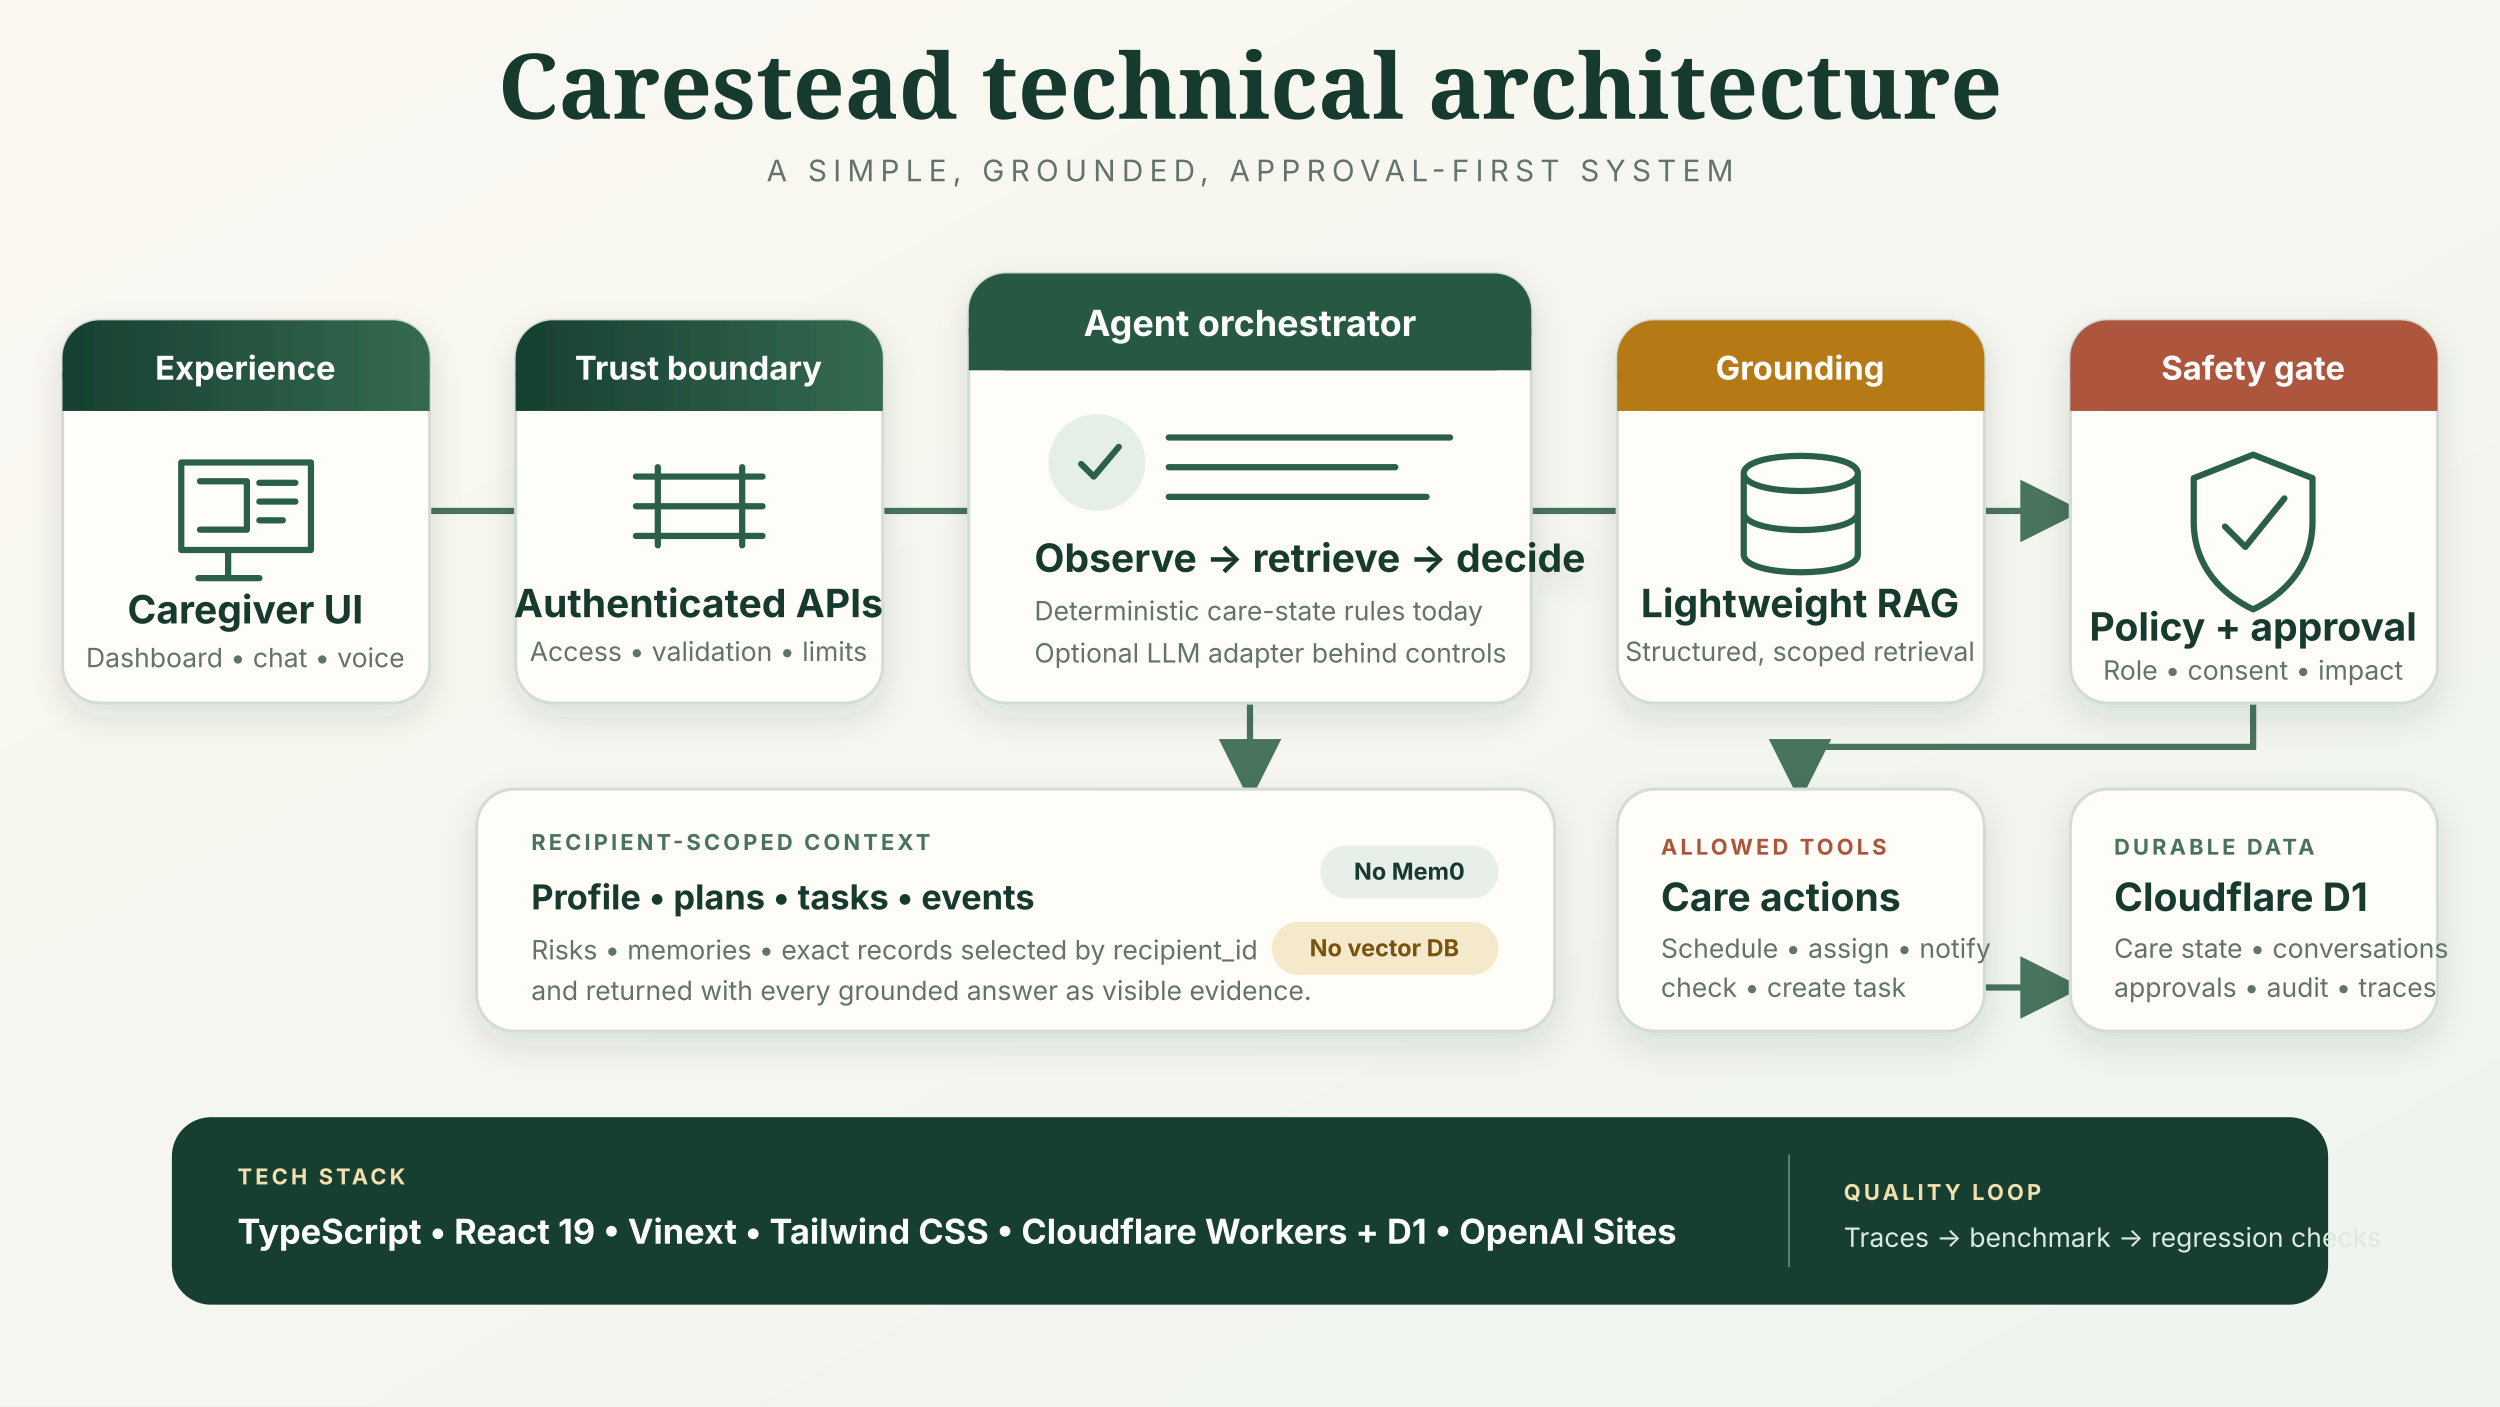
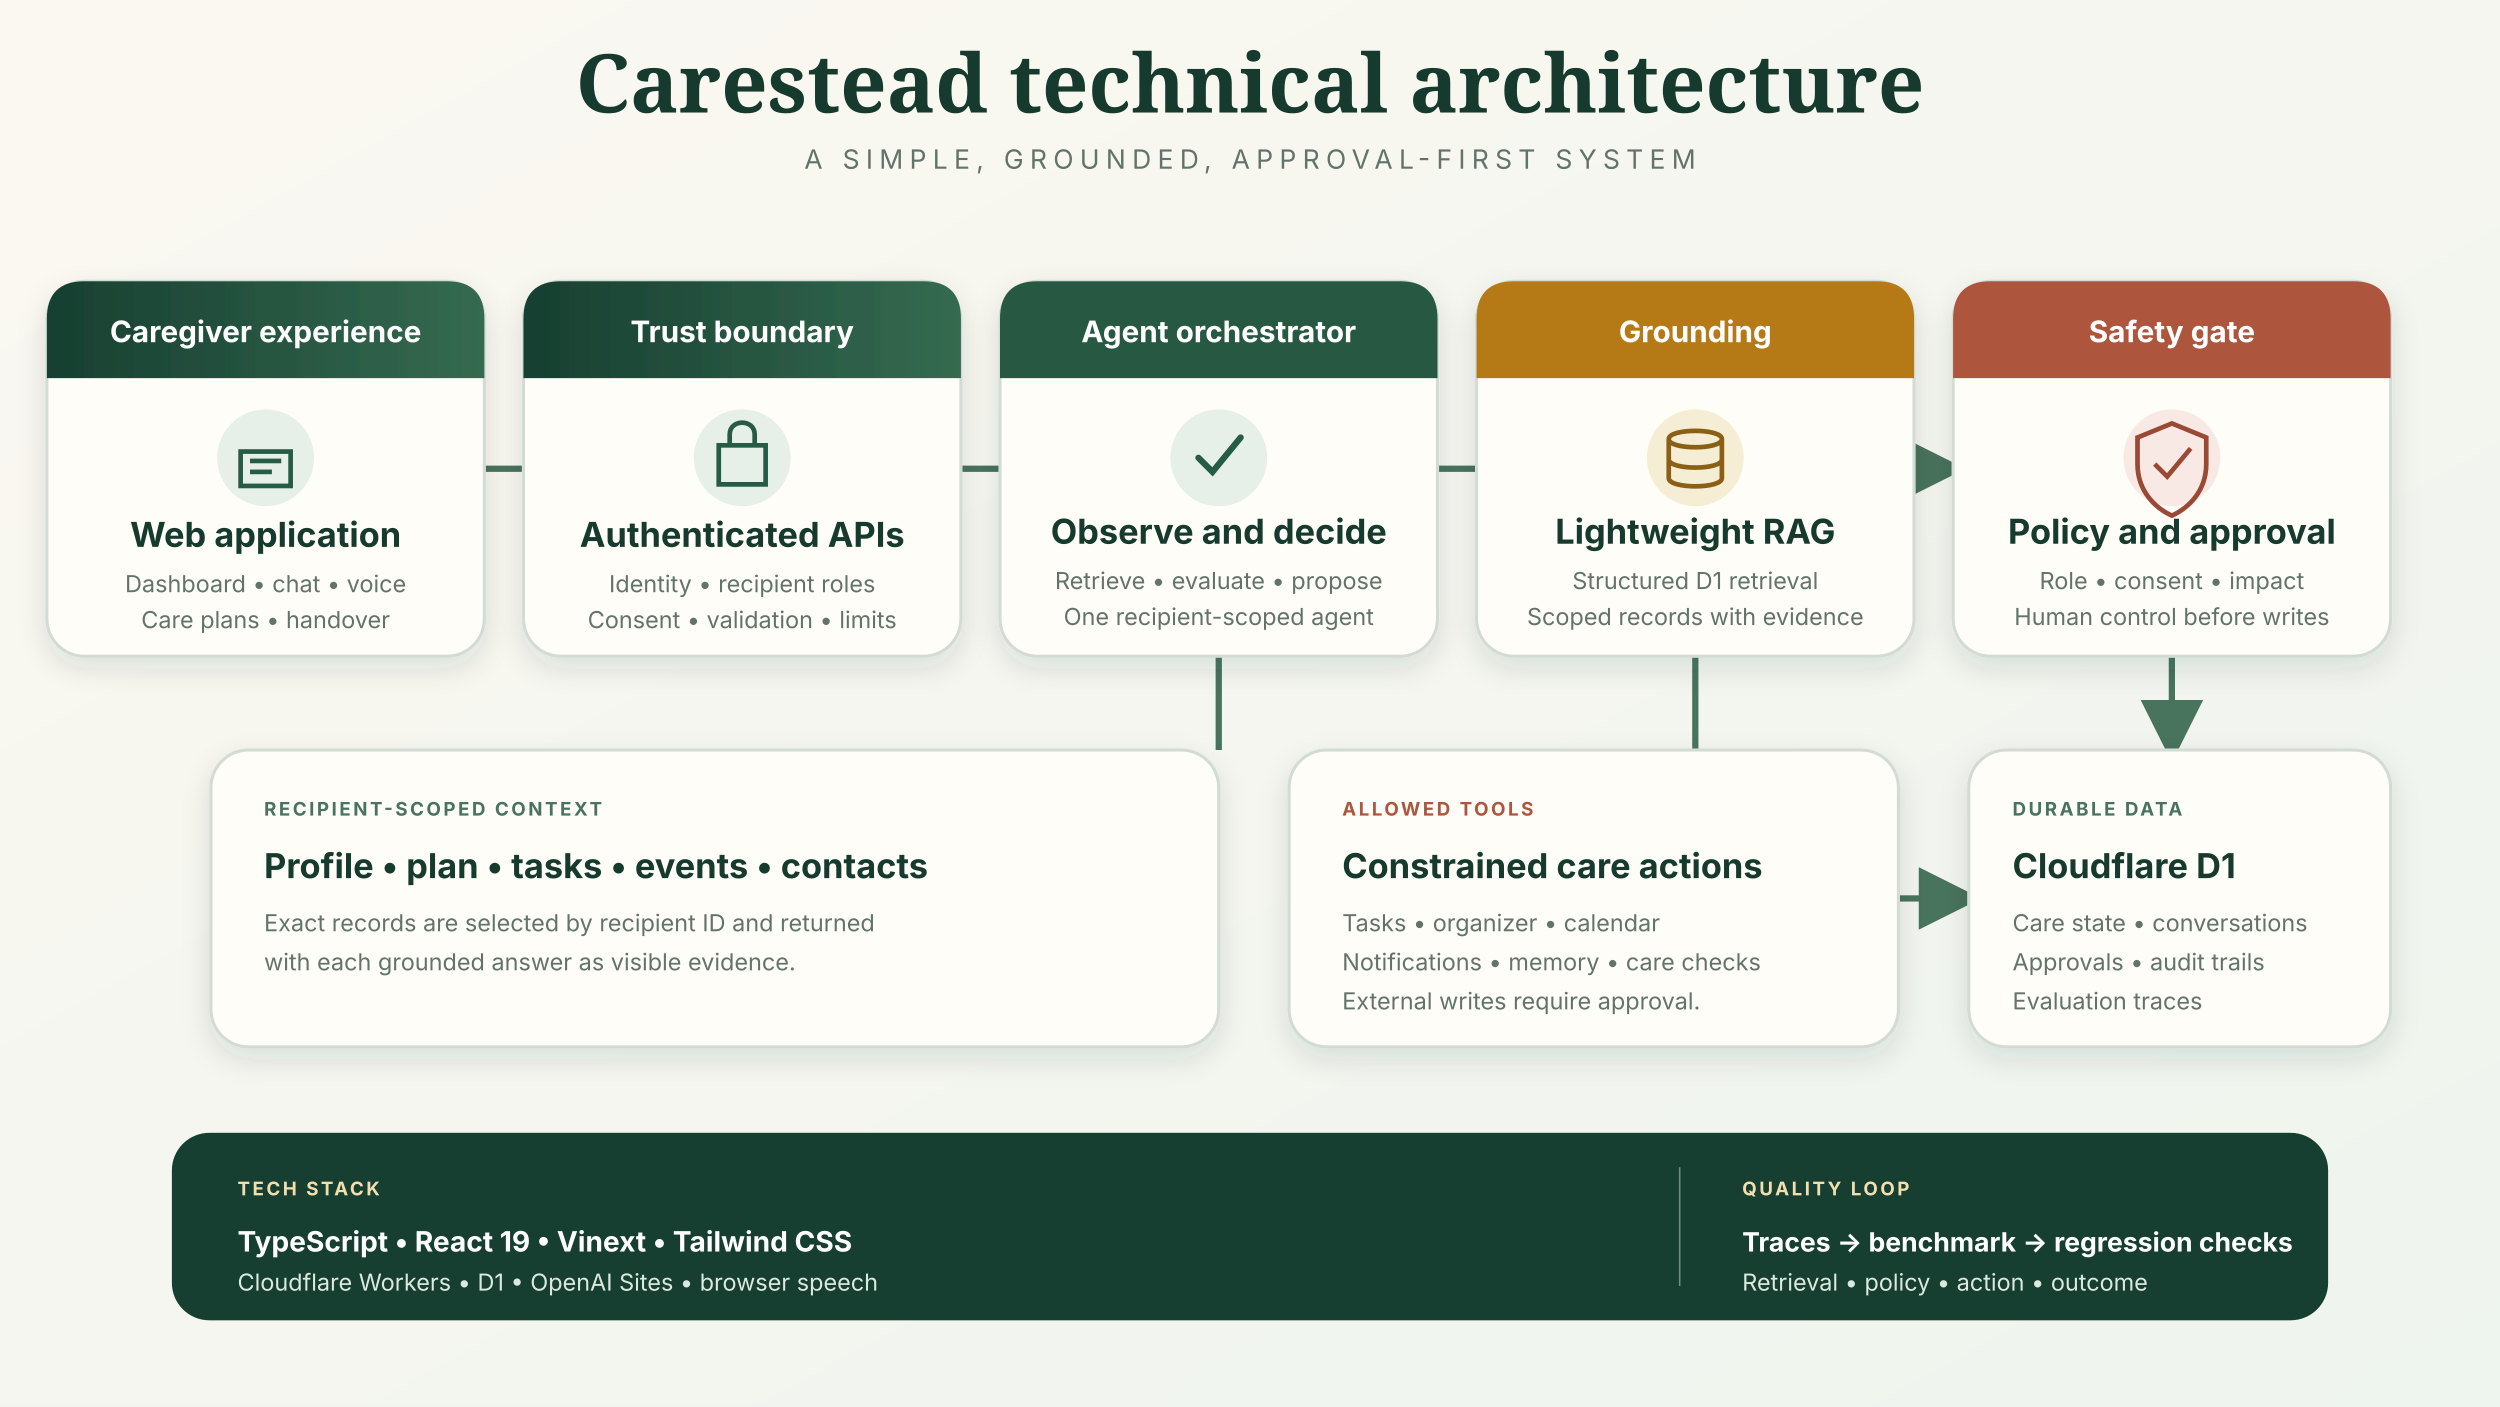
<svg xmlns="http://www.w3.org/2000/svg" width="1600" height="900" viewBox="0 0 1600 900" role="img" aria-labelledby="title desc">
  <defs>
    <linearGradient id="bg" x1="0" y1="0" x2="1" y2="1">
      <stop stop-color="#fbf8f1" />
      <stop offset="1" stop-color="#eef4ee" />
    </linearGradient>
-     <linearGradient id="top" x1="0" y1="0" x2="1" y2="0">
+     <linearGradient id="green" x1="0" y1="0" x2="1" y2="0">
      <stop stop-color="#173f31" />
      <stop offset="1" stop-color="#356a50" />
    </linearGradient>
-     <filter id="s" x="-20%" y="-20%" width="140%" height="140%">
-       <feDropShadow dx="0" dy="8" stdDeviation="10" flood-color="#173f31" flood-opacity=".12" />
+     <filter id="shadow" x="-20%" y="-20%" width="140%" height="140%">
+       <feDropShadow dx="0" dy="7" stdDeviation="9" flood-color="#173f31" flood-opacity=".12" />
    </filter>
-     <marker id="a" markerWidth="10" markerHeight="10" refX="8" refY="5" orient="auto">
+     <marker id="arrow" markerWidth="10" markerHeight="10" refX="8" refY="5" orient="auto">
      <path d="M0 0l10 5-10 5z" fill="#48735d" />
    </marker>
-     <style>.sans{font-family:Inter,Arial,sans-serif}.serif{font-family:Georgia,serif}.ink{fill:#173a2e}.muted{fill:#62736b}.box{fill:#fffdf8;stroke:#d2dcd4;stroke-width:2}.head{font:700 25px Inter,Arial,sans-serif;fill:#173a2e}.body{font:400 17px Inter,Arial,sans-serif;fill:#62736b}.small{font:700 14px Inter,Arial,sans-serif;letter-spacing:2px}.tag{font:700 15px Inter,Arial,sans-serif}.flow{fill:none;stroke:#48735d;stroke-width:4;marker-end:url(#a)}.icon{fill:none;stroke:#2b6049;stroke-width:4;stroke-linecap:round;stroke-linejoin:round}</style>
+     <style>
+       .sans{font-family:Inter,Arial,sans-serif}.serif{font-family:Georgia,serif}.ink{fill:#173a2e}.muted{fill:#62736b}
+       .box{fill:#fffdf8;stroke:#d2dcd4;stroke-width:2}.title{font:700 22px Inter,Arial,sans-serif;fill:#173a2e}.body{font:400 15px Inter,Arial,sans-serif;fill:#62736b}.eyebrow{font:700 12px Inter,Arial,sans-serif;letter-spacing:1.6px}.flow{fill:none;stroke:#48735d;stroke-width:4;marker-end:url(#arrow)}
+     </style>
  </defs>
  <rect width="1600" height="900" fill="url(#bg)" />
-   <text x="800" y="76" text-anchor="middle" class="serif ink" font-size="58" font-weight="700">Carestead technical architecture</text>
-   <text x="800" y="116" text-anchor="middle" class="sans muted" font-size="19" letter-spacing="4">A SIMPLE, GROUNDED, APPROVAL-FIRST SYSTEM</text>
-   <path class="flow" d="M275 327H330M565 327H620M980 327H1035M1270 327H1325" />
-   <path class="flow" d="M800 450V505" />
-   <path class="flow" d="M1442 450V478H1152V505" />
-   <path class="flow" d="M1270 632H1325" />
-   <g transform="translate(40 205)" filter="url(#s)">
-     <rect class="box" width="235" height="245" rx="24" />
-     <rect width="235" height="58" rx="24" fill="url(#top)" />
-     <rect y="34" width="235" height="24" fill="url(#top)" />
-     <text x="117" y="38" text-anchor="middle" class="sans" fill="#fff" font-size="21" font-weight="700">Experience</text>
-     <path class="icon" d="M76 91h83v56H76zM88 103h30v31H88M126 104h23M126 116h23M126 128h15M106 147v18M87 165h39" />
-     <text x="117" y="194" text-anchor="middle" class="head">Caregiver UI</text>
-     <text x="117" y="222" text-anchor="middle" class="body">Dashboard • chat • voice</text>
+   <text x="800" y="72" text-anchor="middle" class="serif ink" font-size="52" font-weight="700">Carestead technical architecture</text>
+   <text x="800" y="108" text-anchor="middle" class="sans muted" font-size="17" letter-spacing="4">A SIMPLE, GROUNDED, APPROVAL-FIRST SYSTEM</text>
+   <path class="flow" d="M310 300H335M615 300H640M920 300H945M1225 300H1250" />
+   <path class="flow" d="M780 420V480M1085 420V480M1390 420V480" />
+   <path class="flow" d="M1215 575H1260" />
+   <g transform="translate(30 180)" filter="url(#shadow)">
+     <rect class="box" width="280" height="240" rx="24" />
+     <path d="M0 24Q0 0 24 0H256Q280 0 280 24V62H0z" fill="url(#green)" />
+     <text x="140" y="39" text-anchor="middle" class="sans" fill="#fff" font-size="19" font-weight="700">Caregiver experience</text>
+     <circle cx="140" cy="113" r="31" fill="#e7efe9" />
+     <path d="M124 109h32v22h-32zM130 115h20M130 122h14" fill="none" stroke="#285b46" stroke-width="3" />
+     <text x="140" y="170" text-anchor="middle" class="title">Web application</text>
+     <text x="140" y="199" text-anchor="middle" class="body">Dashboard • chat • voice</text>
+     <text x="140" y="222" text-anchor="middle" class="body">Care plans • handover</text>
  </g>
-   <g transform="translate(330 205)" filter="url(#s)">
-     <rect class="box" width="235" height="245" rx="24" />
-     <rect width="235" height="58" rx="24" fill="url(#top)" />
-     <rect y="34" width="235" height="24" fill="url(#top)" />
-     <text x="117" y="38" text-anchor="middle" class="sans" fill="#fff" font-size="21" font-weight="700">Trust boundary</text>
-     <path class="icon" d="M77 100h81M77 119h81M77 138h81M91 94v50M145 94v50" />
-     <text x="117" y="190" text-anchor="middle" class="head">Authenticated APIs</text>
-     <text x="117" y="218" text-anchor="middle" class="body">Access • validation • limits</text>
+   <g transform="translate(335 180)" filter="url(#shadow)">
+     <rect class="box" width="280" height="240" rx="24" />
+     <path d="M0 24Q0 0 24 0H256Q280 0 280 24V62H0z" fill="url(#green)" />
+     <text x="140" y="39" text-anchor="middle" class="sans" fill="#fff" font-size="19" font-weight="700">Trust boundary</text>
+     <circle cx="140" cy="113" r="31" fill="#e7efe9" />
+     <path d="M125 105h30v25h-30zM132 105v-7c0-10 16-10 16 0v7" fill="none" stroke="#285b46" stroke-width="3" />
+     <text x="140" y="170" text-anchor="middle" class="title">Authenticated APIs</text>
+     <text x="140" y="199" text-anchor="middle" class="body">Identity • recipient roles</text>
+     <text x="140" y="222" text-anchor="middle" class="body">Consent • validation • limits</text>
  </g>
-   <g transform="translate(620 175)" filter="url(#s)">
-     <rect class="box" width="360" height="275" rx="24" stroke="#71947f" />
-     <rect width="360" height="62" rx="24" fill="#285943" />
-     <rect y="35" width="360" height="27" fill="#285943" />
-     <text x="180" y="40" text-anchor="middle" class="sans" fill="#fff" font-size="23" font-weight="700">Agent orchestrator</text>
-     <circle cx="82" cy="121" r="31" fill="#e5eee7" />
-     <path class="icon" d="M72 122l8 8 16-19M128 105h180M128 124h145M128 143h165" />
-     <text x="42" y="191" class="head">Observe → retrieve → decide</text>
-     <text x="42" y="222" class="body">Deterministic care-state rules today</text>
-     <text x="42" y="249" class="body">Optional LLM adapter behind controls</text>
+   <g transform="translate(640 180)" filter="url(#shadow)">
+     <rect class="box" width="280" height="240" rx="24" stroke="#71947f" />
+     <path d="M0 24Q0 0 24 0H256Q280 0 280 24V62H0z" fill="#285943" />
+     <text x="140" y="39" text-anchor="middle" class="sans" fill="#fff" font-size="19" font-weight="700">Agent orchestrator</text>
+     <circle cx="140" cy="113" r="31" fill="#e7efe9" />
+     <path d="M127 113l9 9 18-22" fill="none" stroke="#285b46" stroke-width="4" stroke-linecap="round" />
+     <text x="140" y="168" text-anchor="middle" class="title">Observe and decide</text>
+     <text x="140" y="197" text-anchor="middle" class="body">Retrieve • evaluate • propose</text>
+     <text x="140" y="220" text-anchor="middle" class="body">One recipient-scoped agent</text>
  </g>
-   <g transform="translate(1035 205)" filter="url(#s)">
-     <rect class="box" width="235" height="245" rx="24" stroke="#d7b46e" />
-     <rect width="235" height="58" rx="24" fill="#b57a17" />
-     <rect y="34" width="235" height="24" fill="#b57a17" />
-     <text x="117" y="38" text-anchor="middle" class="sans" fill="#fff" font-size="21" font-weight="700">Grounding</text>
-     <path class="icon" d="M81 98c0-15 73-15 73 0v52c0 15-73 15-73 0zm0 0c0 15 73 15 73 0m-73 25c0 15 73 15 73 0" />
-     <text x="117" y="190" text-anchor="middle" class="head">Lightweight RAG</text>
-     <text x="117" y="218" text-anchor="middle" class="body">Structured, scoped retrieval</text>
+   <g transform="translate(945 180)" filter="url(#shadow)">
+     <rect class="box" width="280" height="240" rx="24" stroke="#d7b46e" />
+     <path d="M0 24Q0 0 24 0H256Q280 0 280 24V62H0z" fill="#b57a17" />
+     <text x="140" y="39" text-anchor="middle" class="sans" fill="#fff" font-size="19" font-weight="700">Grounding</text>
+     <circle cx="140" cy="113" r="31" fill="#f6edd5" />
+     <path d="M123 101c0-7 34-7 34 0v25c0 7-34 7-34 0zm0 0c0 7 34 7 34 0m-34 13c0 7 34 7 34 0" fill="none" stroke="#8a6114" stroke-width="3" />
+     <text x="140" y="168" text-anchor="middle" class="title">Lightweight RAG</text>
+     <text x="140" y="197" text-anchor="middle" class="body">Structured D1 retrieval</text>
+     <text x="140" y="220" text-anchor="middle" class="body">Scoped records with evidence</text>
  </g>
-   <g transform="translate(1325 205)" filter="url(#s)">
-     <rect class="box" width="235" height="245" rx="24" stroke="#d7a494" />
-     <rect width="235" height="58" rx="24" fill="#ad543d" />
-     <rect y="34" width="235" height="24" fill="#ad543d" />
-     <text x="117" y="38" text-anchor="middle" class="sans" fill="#fff" font-size="21" font-weight="700">Safety gate</text>
-     <path class="icon" d="M117 86l38 15v28c0 29-19 47-38 56-19-9-38-27-38-56v-28zM99 132l13 13 25-31" />
-     <text x="117" y="205" text-anchor="middle" class="head">Policy + approval</text>
-     <text x="117" y="230" text-anchor="middle" class="body">Role • consent • impact</text>
+   <g transform="translate(1250 180)" filter="url(#shadow)">
+     <rect class="box" width="280" height="240" rx="24" stroke="#d7a494" />
+     <path d="M0 24Q0 0 24 0H256Q280 0 280 24V62H0z" fill="#ad543d" />
+     <text x="140" y="39" text-anchor="middle" class="sans" fill="#fff" font-size="19" font-weight="700">Safety gate</text>
+     <circle cx="140" cy="113" r="31" fill="#f8e9e4" />
+     <path d="M140 91l22 9v17c0 17-11 28-22 33-11-5-22-16-22-33v-17zM129 117l8 8 15-18" fill="none" stroke="#9a4935" stroke-width="3" />
+     <text x="140" y="168" text-anchor="middle" class="title">Policy and approval</text>
+     <text x="140" y="197" text-anchor="middle" class="body">Role • consent • impact</text>
+     <text x="140" y="220" text-anchor="middle" class="body">Human control before writes</text>
  </g>
-   <g transform="translate(305 505)" filter="url(#s)">
-     <rect class="box" width="690" height="155" rx="24" />
-     <text x="35" y="39" class="small" fill="#48735d">RECIPIENT-SCOPED CONTEXT</text>
-     <text x="35" y="77" class="sans ink" font-size="22" font-weight="700">Profile • plans • tasks • events</text>
-     <text x="35" y="109" class="body">Risks • memories • exact records selected by recipient_id</text>
-     <text x="35" y="135" class="body">and returned with every grounded answer as visible evidence.</text>
-     <rect x="540" y="36" width="114" height="34" rx="17" fill="#e8efe9" />
-     <text x="597" y="58" text-anchor="middle" class="tag ink">No Mem0</text>
-     <rect x="509" y="85" width="145" height="34" rx="17" fill="#f5e9cb" />
-     <text x="581" y="107" text-anchor="middle" class="tag" fill="#79520d">No vector DB</text>
+   <g transform="translate(135 480)" filter="url(#shadow)">
+     <rect class="box" width="645" height="190" rx="24" />
+     <text x="34" y="42" class="eyebrow" fill="#48735d">RECIPIENT-SCOPED CONTEXT</text>
+     <text x="34" y="82" class="title">Profile • plan • tasks • events • contacts</text>
+     <text x="34" y="116" class="body">Exact records are selected by recipient ID and returned</text>
+     <text x="34" y="141" class="body">with each grounded answer as visible evidence.</text>
  </g>
-   <g transform="translate(1035 505)" filter="url(#s)">
-     <rect class="box" width="235" height="155" rx="24" />
-     <text x="28" y="42" class="small" fill="#ad543d">ALLOWED TOOLS</text>
-     <text x="28" y="78" class="head">Care actions</text>
-     <text x="28" y="108" class="body">Schedule • assign • notify</text>
-     <text x="28" y="133" class="body">check • create task</text>
+   <g transform="translate(825 480)" filter="url(#shadow)">
+     <rect class="box" width="390" height="190" rx="24" />
+     <text x="34" y="42" class="eyebrow" fill="#ad543d">ALLOWED TOOLS</text>
+     <text x="34" y="82" class="title">Constrained care actions</text>
+     <text x="34" y="116" class="body">Tasks • organizer • calendar</text>
+     <text x="34" y="141" class="body">Notifications • memory • care checks</text>
+     <text x="34" y="166" class="body">External writes require approval.</text>
  </g>
-   <g transform="translate(1325 505)" filter="url(#s)">
-     <rect class="box" width="235" height="155" rx="24" />
-     <text x="28" y="42" class="small" fill="#48735d">DURABLE DATA</text>
-     <text x="28" y="78" class="head">Cloudflare D1</text>
-     <text x="28" y="108" class="body">Care state • conversations</text>
-     <text x="28" y="133" class="body">approvals • audit • traces</text>
+   <g transform="translate(1260 480)" filter="url(#shadow)">
+     <rect class="box" width="270" height="190" rx="24" />
+     <text x="28" y="42" class="eyebrow" fill="#48735d">DURABLE DATA</text>
+     <text x="28" y="82" class="title">Cloudflare D1</text>
+     <text x="28" y="116" class="body">Care state • conversations</text>
+     <text x="28" y="141" class="body">Approvals • audit trails</text>
+     <text x="28" y="166" class="body">Evaluation traces</text>
  </g>
-   <g transform="translate(110 715)">
-     <rect width="1380" height="120" rx="25" fill="#173f31" />
-     <text x="42" y="43" class="small" fill="#f2dfad">TECH STACK</text>
-     <text x="42" y="81" class="sans" fill="#fff" font-size="22" font-weight="700">TypeScript  •  React 19  •  Vinext  •  Tailwind CSS  •  Cloudflare Workers + D1  •  OpenAI Sites</text>
-     <line x1="1035" y1="24" x2="1035" y2="96" stroke="#6f8e7e" />
-     <text x="1070" y="53" class="small" fill="#f2dfad">QUALITY LOOP</text>
-     <text x="1070" y="83" class="sans" fill="#dce9df" font-size="17">Traces → benchmark → regression checks</text>
+   <g transform="translate(110 725)">
+     <rect width="1380" height="120" rx="24" fill="#173f31" />
+     <text x="42" y="40" class="eyebrow" fill="#f2dfad">TECH STACK</text>
+     <text x="42" y="76" class="sans" fill="#fff" font-size="18" font-weight="700">TypeScript • React 19 • Vinext • Tailwind CSS</text>
+     <text x="42" y="101" class="sans" fill="#dce9df" font-size="15">Cloudflare Workers • D1 • OpenAI Sites • browser speech</text>
+     <line x1="965" y1="22" x2="965" y2="98" stroke="#6f8e7e" />
+     <text x="1005" y="40" class="eyebrow" fill="#f2dfad">QUALITY LOOP</text>
+     <text x="1005" y="76" class="sans" fill="#fff" font-size="17" font-weight="700">Traces → benchmark → regression checks</text>
+     <text x="1005" y="101" class="sans" fill="#dce9df" font-size="15">Retrieval • policy • action • outcome</text>
  </g>
</svg>
